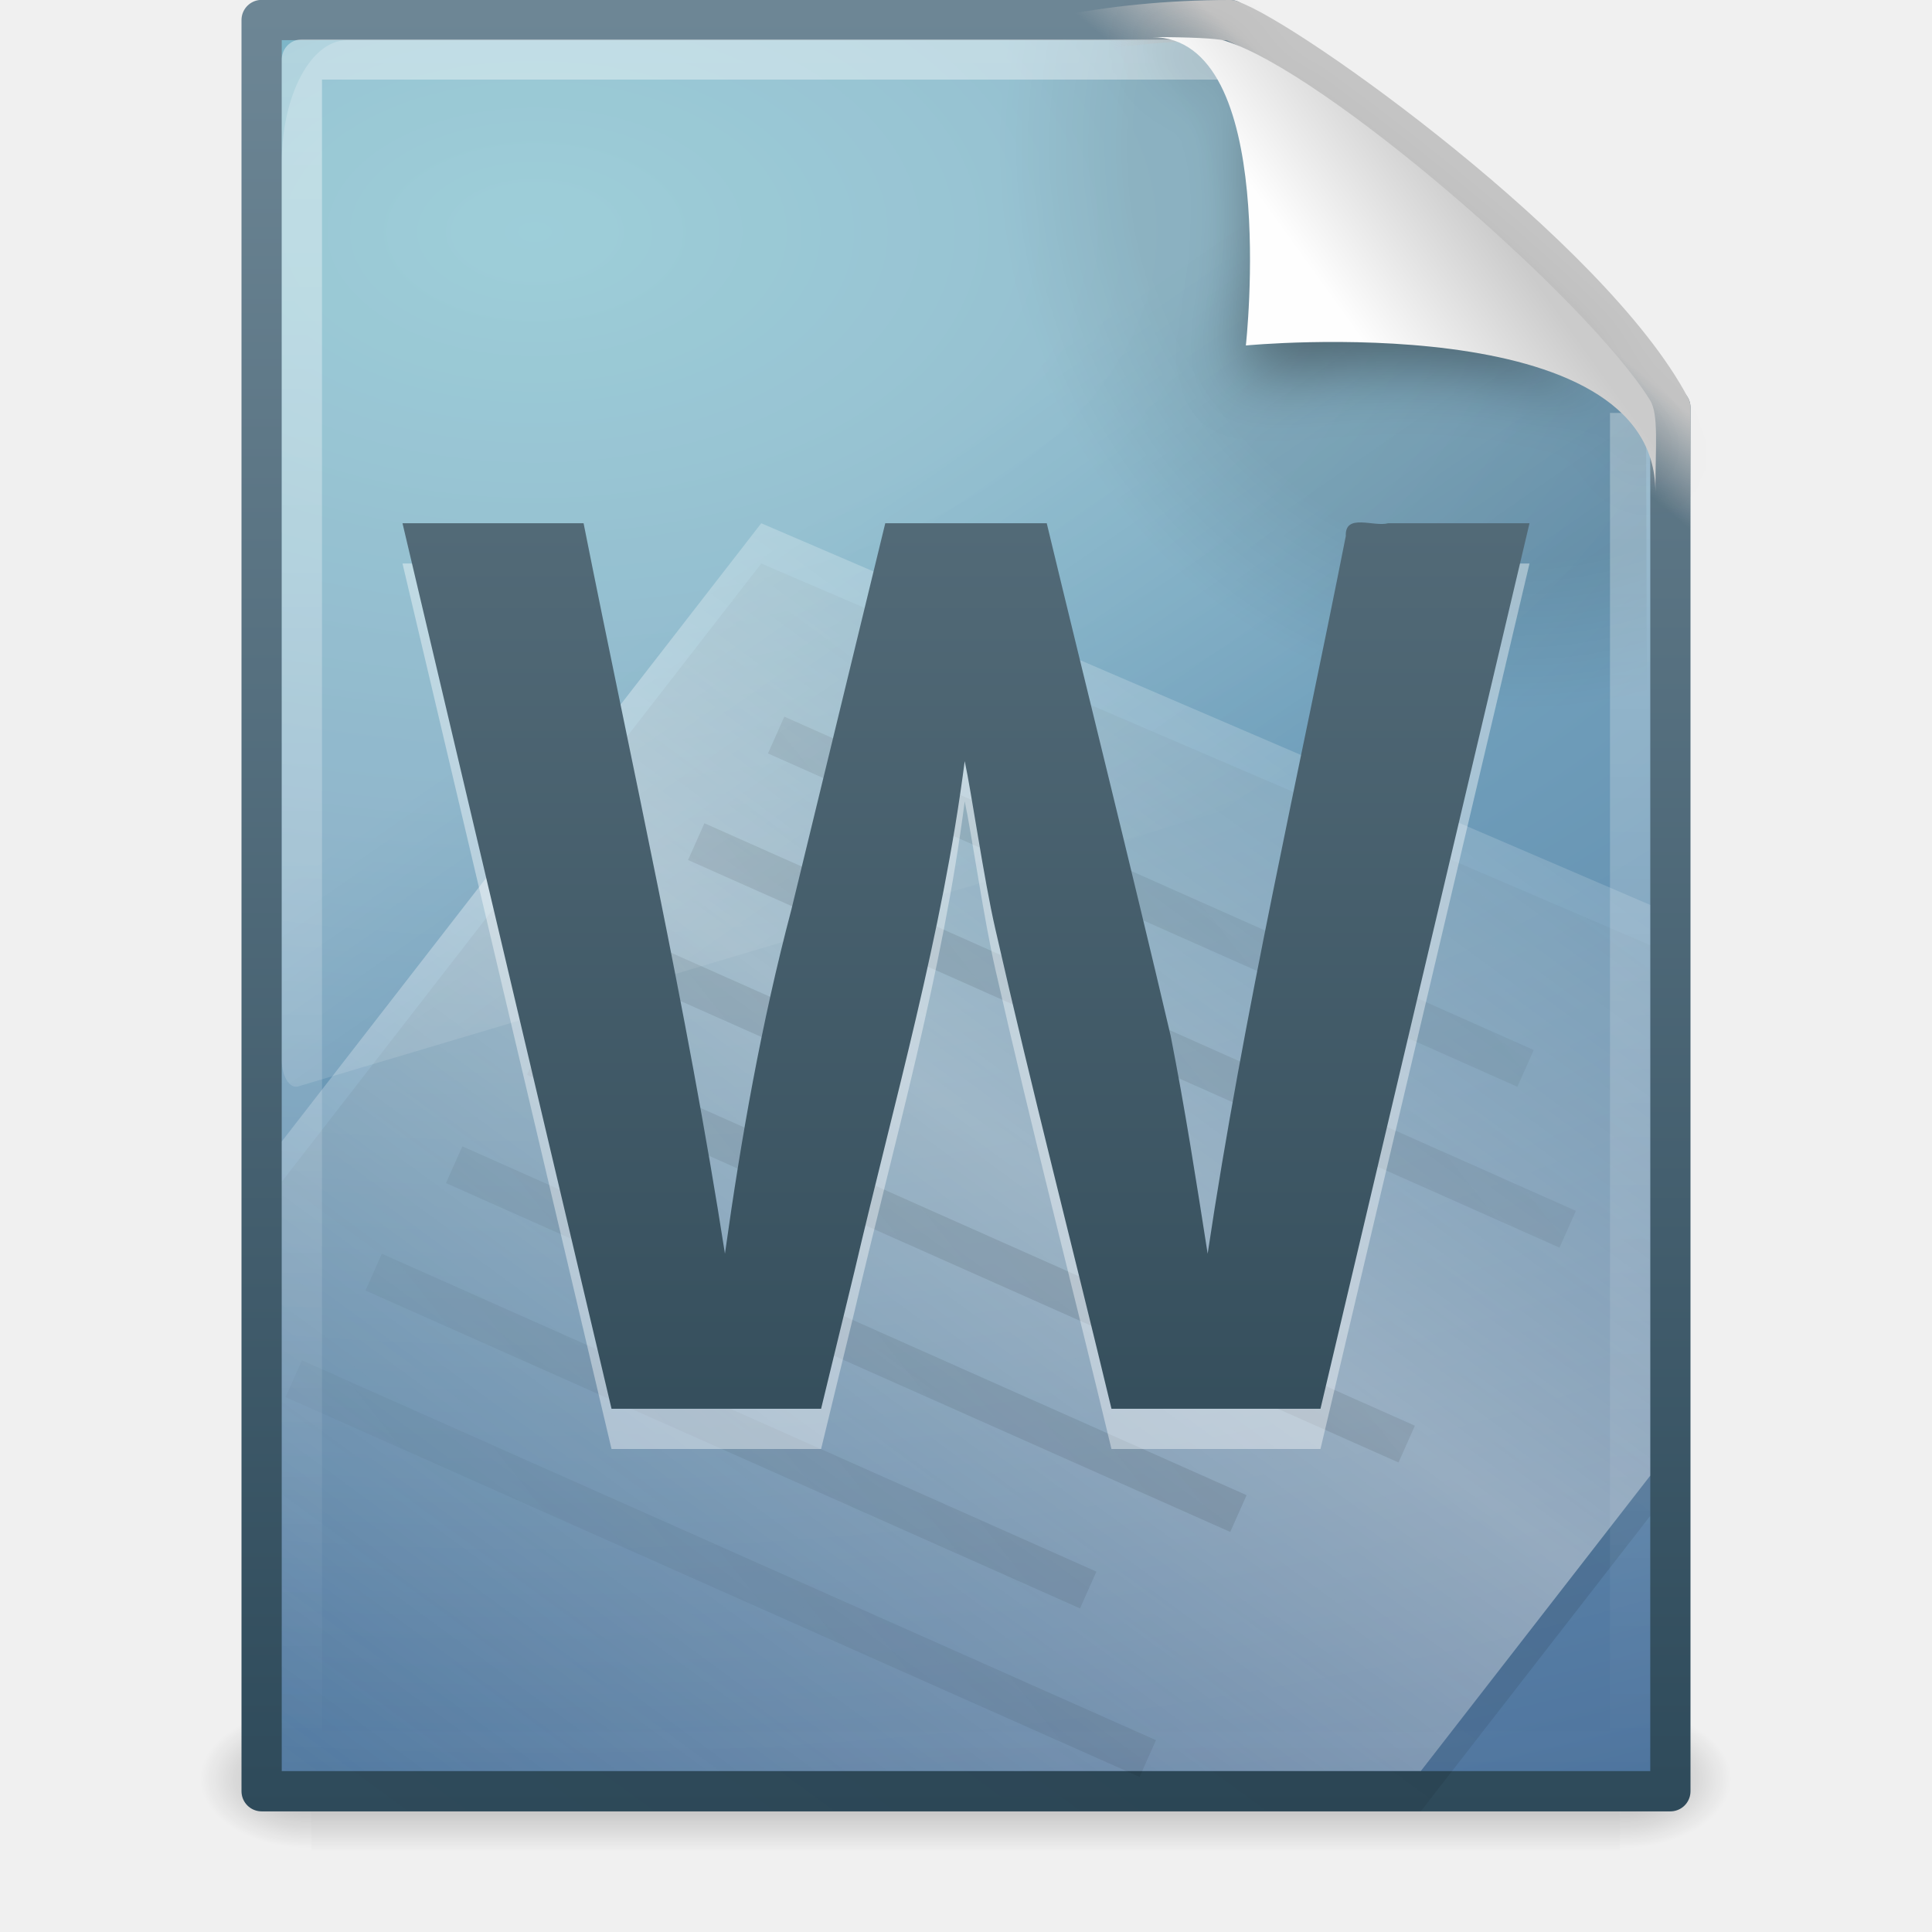
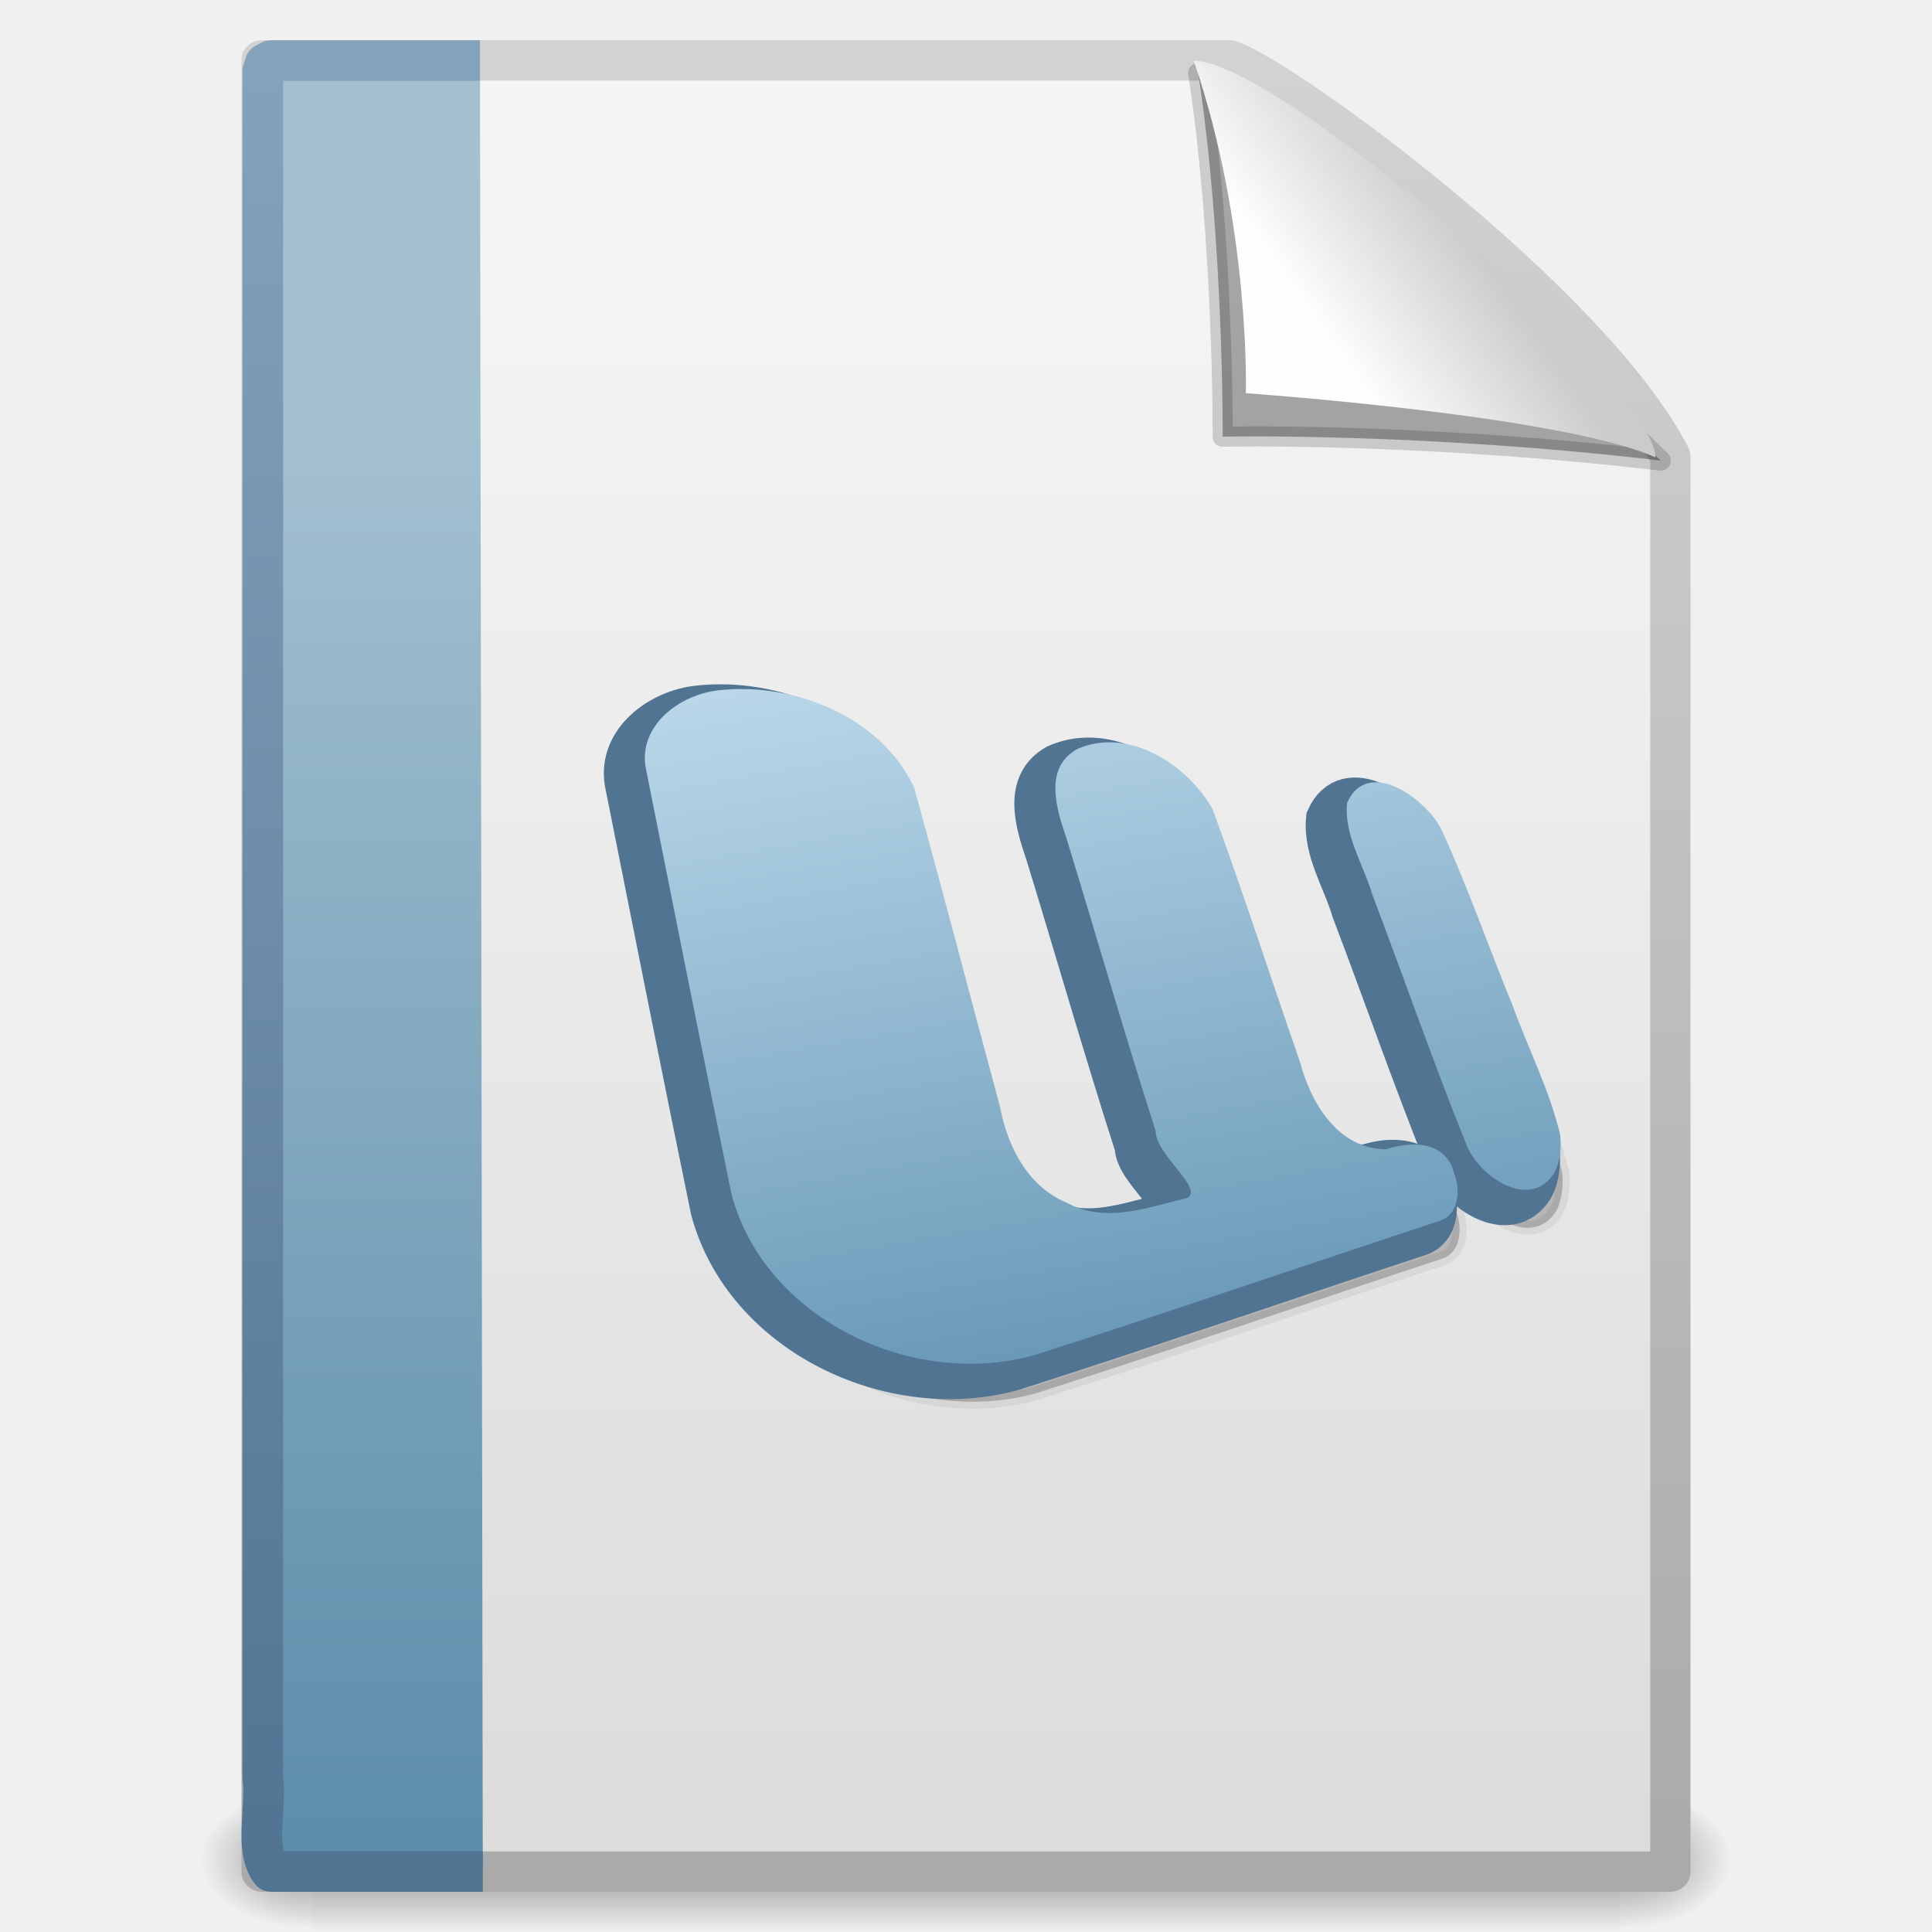
- <svg xmlns="http://www.w3.org/2000/svg" xmlns:xlink="http://www.w3.org/1999/xlink" version="1.0" width="48" height="48" id="svg2454">
-   <defs id="defs2456">
+ <svg xmlns="http://www.w3.org/2000/svg" xmlns:xlink="http://www.w3.org/1999/xlink" width="48px" height="48px" id="svg2425">
+   <defs id="defs2427">
    <linearGradient id="linearGradient5048">
-       <stop id="stop5050" style="stop-color:#000000;stop-opacity:0" offset="0" />
-       <stop id="stop5056" style="stop-color:#000000;stop-opacity:1" offset="0.5" />
-       <stop id="stop5052" style="stop-color:#000000;stop-opacity:0" offset="1" />
+       <stop id="stop5050" offset="0" style="stop-color:black;stop-opacity:0;" />
+       <stop style="stop-color:black;stop-opacity:1;" offset="0.5" id="stop5056" />
+       <stop id="stop5052" offset="1" style="stop-color:black;stop-opacity:0;" />
    </linearGradient>
-     <linearGradient x1="302.857" y1="366.648" x2="302.857" y2="609.505" id="linearGradient3735" xlink:href="#linearGradient5048" gradientUnits="userSpaceOnUse" gradientTransform="matrix(6.732488e-2,0,0,1.470022e-2,-0.3411391,37.04015)" />
-     <radialGradient cx="605.714" cy="486.648" r="117.143" fx="605.714" fy="486.648" id="radialGradient3732" xlink:href="#linearGradient5060" gradientUnits="userSpaceOnUse" gradientTransform="matrix(-2.303994e-2,0,0,1.470022e-2,21.62311,37.04018)" />
+     <linearGradient xlink:href="#linearGradient5048" id="linearGradient4221" gradientUnits="userSpaceOnUse" gradientTransform="matrix(6.7324884e-2,0,0,1.4700216e-2,-0.33314,39.04014)" x1="302.857" y1="366.648" x2="302.857" y2="609.505" />
+     <radialGradient xlink:href="#linearGradient5060" id="radialGradient4218" gradientUnits="userSpaceOnUse" gradientTransform="matrix(-2.3039943e-2,0,0,1.4700216e-2,21.63111,39.04017)" cx="605.714" cy="486.648" fx="605.714" fy="486.648" r="117.143" />
    <linearGradient id="linearGradient5060">
-       <stop id="stop5062" style="stop-color:#000000;stop-opacity:1" offset="0" />
-       <stop id="stop5064" style="stop-color:#000000;stop-opacity:0" offset="1" />
+       <stop id="stop5062" offset="0" style="stop-color:black;stop-opacity:1;" />
+       <stop id="stop5064" offset="1" style="stop-color:black;stop-opacity:0;" />
    </linearGradient>
-     <radialGradient cx="605.714" cy="486.648" r="117.143" fx="605.714" fy="486.648" id="radialGradient3729" xlink:href="#linearGradient5060" gradientUnits="userSpaceOnUse" gradientTransform="matrix(2.303995e-2,0,0,1.470022e-2,26.36088,37.04018)" />
-     <linearGradient id="linearGradient2508">
-       <stop id="stop2510" style="stop-color:#2e4a5a;stop-opacity:1" offset="0" />
-       <stop id="stop2512" style="stop-color:#6e8796;stop-opacity:1" offset="1" />
+     <radialGradient xlink:href="#linearGradient5060" id="radialGradient4215" gradientUnits="userSpaceOnUse" gradientTransform="matrix(2.3039948e-2,0,0,1.4700216e-2,26.36888,39.04017)" cx="605.714" cy="486.648" fx="605.714" fy="486.648" r="117.143" />
+     <linearGradient id="linearGradient3104">
+       <stop id="stop3106" offset="0" style="stop-color:#aaaaaa;stop-opacity:1;" />
+       <stop id="stop3108" offset="1" style="stop-color:#d2d2d2;stop-opacity:1;" />
    </linearGradient>
-     <linearGradient x1="-51.786" y1="53.624" x2="-51.786" y2="2.906" id="linearGradient3726" xlink:href="#linearGradient2508" gradientUnits="userSpaceOnUse" gradientTransform="matrix(0.8074968,0,0,0.8948322,59.41023,-2.980554)" />
-     <linearGradient id="linearGradient2867-449-88-871-390-598-476-591-434-148-895-534-212-357-729">
-       <stop id="stop8022" style="stop-color:#85c2cf;stop-opacity:1" offset="0" />
-       <stop id="stop8024" style="stop-color:#74a4be;stop-opacity:1" offset="0.262" />
-       <stop id="stop8026" style="stop-color:#5177a0;stop-opacity:1" offset="0.705" />
-       <stop id="stop8028" style="stop-color:#2c5889;stop-opacity:1" offset="1" />
+     <linearGradient xlink:href="#linearGradient3104" id="linearGradient4212" gradientUnits="userSpaceOnUse" gradientTransform="matrix(0.8074968,0,0,0.9358511,59.41023,-1.11448)" x1="-51.786" y1="50.786" x2="-51.786" y2="2.906" />
+     <linearGradient id="linearGradient3600">
+       <stop style="stop-color:#f4f4f4;stop-opacity:1" offset="0" id="stop3602" />
+       <stop style="stop-color:#dbdbdb;stop-opacity:1" offset="1" id="stop3604" />
    </linearGradient>
-     <radialGradient cx="14.239" cy="11.49" r="18" fx="14.239" fy="11.49" id="radialGradient3724" xlink:href="#linearGradient2867-449-88-871-390-598-476-591-434-148-895-534-212-357-729" gradientUnits="userSpaceOnUse" gradientTransform="matrix(0,3.17859,-5.298526,0,74.19099,-39.50343)" />
-     <linearGradient id="linearGradient4000">
-       <stop id="stop4002" style="stop-color:#000000;stop-opacity:1" offset="0" />
-       <stop id="stop4004" style="stop-color:#000000;stop-opacity:0" offset="1" />
+     <linearGradient xlink:href="#linearGradient3600" id="linearGradient4210" gradientUnits="userSpaceOnUse" gradientTransform="translate(0,-1e-6)" x1="25.132" y1="6.729" x2="25.132" y2="47.013" />
+     <linearGradient id="linearGradient6691">
+       <stop id="stop6693" offset="0" style="stop-color:#517492;stop-opacity:1;" />
+       <stop id="stop6695" offset="1" style="stop-color:#85a2bb;stop-opacity:1;" />
    </linearGradient>
-     <linearGradient x1="75.854" y1="28" x2="91" y2="12" id="linearGradient2721" xlink:href="#linearGradient4000" gradientUnits="userSpaceOnUse" gradientTransform="matrix(1.187166,0,0,0.9191539,-63.59695,5.028645)" spreadMethod="reflect" />
-     <linearGradient id="linearGradient5293">
-       <stop id="stop5295" style="stop-color:#ffffff;stop-opacity:1" offset="0" />
-       <stop id="stop5297" style="stop-color:#ffffff;stop-opacity:0" offset="1" />
+     <linearGradient xlink:href="#linearGradient6691" id="linearGradient4190" gradientUnits="userSpaceOnUse" gradientTransform="matrix(0.911005,0,0,0.9991929,0.6027366,1.937e-2)" x1="9.492" y1="46.314" x2="9.492" y2="1.716" />
+     <linearGradient id="linearGradient3522">
+       <stop id="stop3524" offset="0" style="stop-color:#a3c0d0;stop-opacity:1;" />
+       <stop id="stop3526" offset="1" style="stop-color:#5a8caa;stop-opacity:1;" />
    </linearGradient>
-     <linearGradient x1="75.854" y1="28" x2="91" y2="12" id="linearGradient2718" xlink:href="#linearGradient5293" gradientUnits="userSpaceOnUse" gradientTransform="matrix(1.187166,0,0,0.9191539,-63.46794,3.917534)" spreadMethod="reflect" />
-     <radialGradient cx="102" cy="112.305" r="139.559" id="XMLID_8_" gradientUnits="userSpaceOnUse">
-       <stop id="stop41" style="stop-color:#000000;stop-opacity:1" offset="0" />
-       <stop id="stop47" style="stop-color:#000000;stop-opacity:1" offset="0.189" />
-       <stop id="stop49" style="stop-color:#000000;stop-opacity:0" offset="0.257" />
-       <stop id="stop51" style="stop-color:#000000;stop-opacity:0" offset="1" />
-     </radialGradient>
-     <radialGradient cx="102" cy="112.305" r="139.559" id="radialGradient3721" xlink:href="#XMLID_8_" gradientUnits="userSpaceOnUse" gradientTransform="matrix(0.3617022,0,0,-0.3907784,0.8510637,47.517)" />
-     <linearGradient id="linearGradient3759">
-       <stop id="stop3761" style="stop-color:#000000;stop-opacity:1" offset="0" />
-       <stop id="stop3763" style="stop-color:#000000;stop-opacity:0" offset="1" />
+     <linearGradient xlink:href="#linearGradient3522" id="linearGradient4188" gradientUnits="userSpaceOnUse" gradientTransform="matrix(0.799322,0,0,1.026452,40.85578,-0.607336)" x1="-22.54" y1="11.109" x2="-22.54" y2="46.264" />
+     <linearGradient id="linearGradient8589">
+       <stop id="stop8591" offset="0" style="stop-color:#fefefe;stop-opacity:1" />
+       <stop id="stop8593" offset="1" style="stop-color:#cbcbcb;stop-opacity:1;" />
    </linearGradient>
-     <linearGradient x1="26.189" y1="30.455" x2="44.25" y2="16.135" id="linearGradient3765" xlink:href="#linearGradient3759" gradientUnits="userSpaceOnUse" spreadMethod="reflect" />
-     <linearGradient id="linearGradient8265-821-176-38-919-66-249">
-       <stop id="stop2687" style="stop-color:#ffffff;stop-opacity:1" offset="0" />
-       <stop id="stop2689" style="stop-color:#ffffff;stop-opacity:0" offset="1" />
+     <linearGradient xlink:href="#linearGradient8589" id="linearGradient4184" gradientUnits="userSpaceOnUse" gradientTransform="matrix(0.9976985,0,0,1.064205,0.1638,-0.139257)" x1="32.892" y1="8.059" x2="36.358" y2="5.457" />
+     <linearGradient id="linearGradient4177">
+       <stop style="stop-color:#bbd8ea;stop-opacity:1" offset="0" id="stop4179" />
+       <stop style="stop-color:#6a9ab8;stop-opacity:1" offset="1" id="stop4181" />
    </linearGradient>
-     <linearGradient x1="16.626" y1="15.298" x2="20.055" y2="24.628" id="linearGradient3718" xlink:href="#linearGradient8265-821-176-38-919-66-249" gradientUnits="userSpaceOnUse" gradientTransform="matrix(0.740136,0,0,1.39344,6.236734,-7.317093)" />
-     <linearGradient id="linearGradient3211">
-       <stop id="stop3213" style="stop-color:#ffffff;stop-opacity:1" offset="0" />
-       <stop id="stop3215" style="stop-color:#ffffff;stop-opacity:0" offset="1" />
-     </linearGradient>
-     <linearGradient x1="24" y1="2" x2="24" y2="46.017" id="linearGradient3715" xlink:href="#linearGradient3211" gradientUnits="userSpaceOnUse" gradientTransform="matrix(1,0,0,0.9777778,0,-0.9666696)" />
-     <linearGradient id="linearGradient4267">
-       <stop id="stop4269" style="stop-color:#c4c4c4;stop-opacity:1" offset="0" />
-       <stop id="stop4271" style="stop-color:#c4c4c4;stop-opacity:0" offset="1" />
-     </linearGradient>
-     <linearGradient x1="35.517" y1="4.858" x2="34.103" y2="6.544" id="linearGradient3712" xlink:href="#linearGradient4267" gradientUnits="userSpaceOnUse" />
-     <filter id="filter3212" color-interpolation-filters="sRGB" height="1.329" width="1.297" y="-0.164" x="-0.148">
-       <feGaussianBlur id="feGaussianBlur3214" stdDeviation="0.774" />
-     </filter>
-     <linearGradient id="linearGradient8589">
-       <stop id="stop8591" style="stop-color:#fefefe;stop-opacity:1" offset="0" />
-       <stop id="stop8593" style="stop-color:#cbcbcb;stop-opacity:1" offset="1" />
-     </linearGradient>
-     <linearGradient x1="32.892" y1="8.059" x2="36.358" y2="5.457" id="linearGradient3708" xlink:href="#linearGradient8589" gradientUnits="userSpaceOnUse" gradientTransform="matrix(0.9976985,0,0,1.040687,0.1638029,-1.105794)" />
-     <linearGradient id="linearGradient2508-790">
-       <stop id="stop3686" style="stop-color:#294351;stop-opacity:1" offset="0" />
-       <stop id="stop3688" style="stop-color:#637a87;stop-opacity:1" offset="1" />
-     </linearGradient>
-     <linearGradient x1="24.239" y1="44.11" x2="24.239" y2="0.191" id="linearGradient3704" xlink:href="#linearGradient2508-790" gradientUnits="userSpaceOnUse" gradientTransform="scale(0.9901323,1.009966)" />
+     <linearGradient xlink:href="#linearGradient4177" id="linearGradient3821" gradientUnits="userSpaceOnUse" gradientTransform="matrix(0.8658913,0,0,0.8658913,48.07241,7.382181)" x1="-33.064" y1="11.343" x2="-29.771" y2="30.018" />
  </defs>
  <g id="layer1">
-     <rect width="32.508" height="3.57" x="7.738" y="42.43" id="rect2879" style="opacity:0.3;fill:url(#linearGradient3735);fill-opacity:1;fill-rule:nonzero;stroke:none;stroke-width:1;marker:none;visibility:visible;display:inline;overflow:visible" />
-     <path d="M 7.738,42.43 C 7.738,42.43 7.738,46 7.738,46 C 6.551,46.007 4.869,45.2 4.869,44.215 C 4.869,43.229 6.194,42.43 7.738,42.43 L 7.738,42.43 z" id="path2881" style="opacity:0.3;fill:url(#radialGradient3732);fill-opacity:1;fill-rule:nonzero;stroke:none;stroke-width:1;marker:none;visibility:visible;display:inline;overflow:visible" />
-     <path d="M 40.246,42.43 C 40.246,42.43 40.246,46 40.246,46 C 41.433,46.007 43.115,45.2 43.115,44.215 C 43.115,43.229 41.79,42.43 40.246,42.43 z" id="path2883" style="opacity:0.3;fill:url(#radialGradient3729);fill-opacity:1;fill-rule:nonzero;stroke:none;stroke-width:1;marker:none;visibility:visible;display:inline;overflow:visible" />
-     <path d="M 6.5,0.497 C 14.52,0.497 22.541,0.497 30.561,0.497 C 31.086,2.457 36.694,7.349 41.5,10.124 C 41.5,21.583 41.5,33.043 41.5,44.503 C 29.833,44.503 18.167,44.503 6.5,44.503 C 6.5,29.834 6.5,15.166 6.5,0.497 L 6.5,0.497 z" id="path4160" style="fill:url(#radialGradient3724);fill-opacity:1;stroke:url(#linearGradient3726);stroke-width:1;stroke-linecap:butt;stroke-linejoin:round;stroke-miterlimit:4;stroke-dasharray:none;stroke-dashoffset:0;stroke-opacity:1;display:inline" />
-     <path d="M 18.913,14 C 14.941,19.118 10.972,24.242 7,29.36 C 7,34.571 7,39.789 7,45 C 16.434,45 25.867,45 35.301,45 C 37.911,41.637 38.313,41.124 41,37.662 C 41,32.936 41,28.229 41,23.483 C 33.205,20.135 23.975,16.174 18.913,14 z" id="path3743" style="opacity:0.1;fill:url(#linearGradient2721);fill-opacity:1;fill-rule:nonzero;stroke:none;stroke-width:0.912;stroke-linecap:butt;stroke-linejoin:miter;marker:none;marker-start:none;marker-mid:none;marker-end:none;stroke-miterlimit:4;stroke-dasharray:none;stroke-dashoffset:0;stroke-opacity:1;visibility:visible;display:inline;overflow:visible;enable-background:accumulate" />
-     <path d="M 18.913,13 C 14.941,18.118 10.972,23.242 7,28.36 C 7,33.571 7,38.789 7,44 C 16.434,44 25.867,44 35.301,44 C 37.911,40.637 38.313,40.124 41,36.662 C 41,31.936 41,27.229 41,22.483 C 33.205,19.135 23.975,15.174 18.913,13 z" id="path3697" style="opacity:0.4;fill:url(#linearGradient2718);fill-opacity:1;fill-rule:nonzero;stroke:none;stroke-width:0.912;stroke-linecap:butt;stroke-linejoin:miter;marker:none;marker-start:none;marker-mid:none;marker-end:none;stroke-miterlimit:4;stroke-dasharray:none;stroke-dashoffset:0;stroke-opacity:1;visibility:visible;display:inline;overflow:visible;enable-background:accumulate" />
-     <path d="M 7.362,44 C 7.162,44 7,43.825 7,43.609 L 7,1.405 C 7,1.189 7.162,1.014 7.362,1.014 C 14.845,1.122 23.137,0.853 30.611,1.041 L 40.894,9.907 L 41,43.609 C 41,43.825 40.838,44 40.638,44 L 7.362,44 z" id="path4191" style="opacity:0.1;fill:url(#radialGradient3721);fill-opacity:1" />
-     <path d="M 19.283,18.262 L 37.902,26.544 L 19.283,18.262 z M 17.298,20.91 L 38.949,30.54 L 17.298,20.91 z M 15.283,23.6 L 22.211,26.681 L 15.283,23.6 z M 13.298,26.248 L 34.949,35.878 L 13.298,26.248 z M 11.283,28.937 L 30.768,37.604 L 11.283,28.937 z M 9.283,31.606 L 27.036,39.503 L 9.283,31.606 z M 7.298,34.254 L 28.516,43.691 L 7.298,34.254 z" id="path3475" style="opacity:0.1;fill:none;fill-rule:evenodd;stroke:url(#linearGradient3765);stroke-width:1px;stroke-linecap:butt;stroke-linejoin:miter;stroke-opacity:1" />
-     <path d="M 8.619,1 C 7.725,1 7,2.364 7,4.048 L 7,26.343 C 7.002,26.531 7.046,26.708 7.12,26.832 C 7.195,26.956 7.294,27.016 7.393,26.996 L 40.699,17.068 C 40.871,17.017 40.998,16.741 41,16.415 L 41,10.415 C 41,10.415 30.166,1 30.166,1 L 8.619,1 z" id="path2603" style="opacity:0.2;fill:url(#linearGradient3718);fill-opacity:1;fill-rule:evenodd;stroke:none;stroke-width:1.002;stroke-linecap:round;stroke-linejoin:round;stroke-miterlimit:4;stroke-dasharray:none;stroke-dashoffset:0;stroke-opacity:1" />
-     <path d="M 40.5,10.259 C 40.5,21.208 40.5,32.573 40.5,43.522 C 29.5,43.522 18.5,43.522 7.5,43.522 C 7.5,29.507 7.5,15.493 7.5,1.478 C 15.062,1.478 22.804,1.478 30.366,1.478" id="path2435" style="opacity:0.4;fill:none;stroke:url(#linearGradient3715);stroke-width:1;stroke-linecap:butt;stroke-linejoin:round;stroke-miterlimit:4;stroke-dasharray:none;stroke-dashoffset:0;stroke-opacity:1;display:inline" />
-     <path d="M 30.561,0.5 C 31.968,0.975 39.526,6.379 41.5,10.124 C 41.5,21.583 41.5,10.949 41.5,22.409 C 1.054,38.138 6.264,0.5 30.561,0.5 z" id="path4238" style="fill:none;stroke:url(#linearGradient3712);stroke-width:1;stroke-linecap:butt;stroke-linejoin:round;stroke-miterlimit:4;stroke-dasharray:none;stroke-dashoffset:0;stroke-opacity:1;display:inline" />
-     <path d="M 28.617,0.921 C 32.9,0.921 30.771,9.404 30.771,9.404 C 30.771,9.404 41.128,7.602 41.128,12.223 C 41.128,9.613 29.826,1.495 28.617,0.921 L 28.617,0.921 z" id="path12038" style="opacity:0.4;fill:#000000;fill-opacity:1;fill-rule:evenodd;stroke:none;display:inline;filter:url(#filter3212)" />
-     <path d="M 28.617,0.921 C 31.804,0.921 30.953,8.583 30.953,8.583 C 30.953,8.583 41.128,7.602 41.128,12.223 C 41.128,11.097 41.214,10.291 40.994,9.94 C 39.416,7.415 32.881,1.751 30.419,1.009 C 30.235,0.953 29.544,0.921 28.617,0.921 z" id="path4474" style="fill:url(#linearGradient3708);fill-opacity:1;fill-rule:evenodd;stroke:none;display:inline" />
-     <path d="M 32.807,36 C 31.076,36 29.345,36 27.614,36 C 26.66,32.027 25.635,28.07 24.73,24.086 C 24.441,22.831 24.137,20.684 23.968,19.91 C 23.415,24.21 22.214,28.374 21.23,32.581 C 20.954,33.721 20.677,34.86 20.4,36 C 18.665,36 16.929,36 15.193,36 C 13.462,28.667 11.731,21.333 10,14 C 11.5,14 13,14 14.499,14 C 15.702,20.043 17.062,26.056 18.011,32.148 C 18.413,29.271 18.919,26.409 19.661,23.601 C 20.438,20.401 21.216,17.2 21.994,14 C 23.331,14 24.669,14 26.006,14 C 27.027,18.245 28.088,22.48 29.084,26.731 C 29.439,28.527 29.72,30.338 30.004,32.148 C 30.899,26.158 32.263,20.256 33.436,14.318 C 33.411,13.742 34.13,14.098 34.488,14 C 35.658,14 36.829,14 38,14 C 36.269,21.333 34.538,28.667 32.807,36 z" id="text2616" style="font-size:30.514px;font-style:normal;font-variant:normal;font-weight:bold;font-stretch:normal;opacity:0.4;fill:#ffffff;fill-opacity:1;stroke:none;stroke-width:1px;stroke-linecap:butt;stroke-linejoin:miter;stroke-opacity:1;font-family:Droid Sans;-inkscape-font-specification:Droid Sans Bold" />
-     <path d="M 32.807,35 C 31.076,35 29.345,35 27.614,35 C 26.66,31.027 25.635,27.07 24.73,23.086 C 24.441,21.831 24.137,19.684 23.968,18.91 C 23.415,23.21 22.214,27.374 21.23,31.581 C 20.954,32.721 20.677,33.86 20.4,35 C 18.665,35 16.929,35 15.193,35 C 13.462,27.667 11.731,20.333 10,13 C 11.5,13 13,13 14.499,13 C 15.702,19.043 17.062,25.056 18.011,31.148 C 18.413,28.271 18.919,25.409 19.661,22.601 C 20.438,19.401 21.216,16.2 21.994,13 C 23.331,13 24.669,13 26.006,13 C 27.027,17.245 28.088,21.48 29.084,25.731 C 29.439,27.527 29.72,29.338 30.004,31.148 C 30.899,25.158 32.263,19.256 33.436,13.318 C 33.411,12.742 34.13,13.098 34.488,13 C 35.658,13 36.829,13 38,13 C 36.269,20.333 34.538,27.667 32.807,35 z" id="text2612" style="font-size:30.514px;font-style:normal;font-variant:normal;font-weight:bold;font-stretch:normal;fill:url(#linearGradient3704);fill-opacity:1;stroke:none;stroke-width:1px;stroke-linecap:butt;stroke-linejoin:miter;stroke-opacity:1;font-family:Droid Sans;-inkscape-font-specification:Droid Sans Bold" />
+     <rect y="44.43" x="7.746" height="3.57" width="32.508" id="rect4316" style="display:inline;opacity:0.402;fill:url(#linearGradient4221);fill-opacity:1;fill-rule:nonzero;stroke:none;stroke-width:1;stroke-linecap:round;stroke-linejoin:miter;marker:none;marker-start:none;marker-mid:none;marker-end:none;stroke-miterlimit:4;stroke-dasharray:none;stroke-dashoffset:0;stroke-opacity:1;visibility:visible;overflow:visible" />
+     <path style="display:inline;opacity:0.402;fill:url(#radialGradient4218);fill-opacity:1;fill-rule:nonzero;stroke:none;stroke-width:1;stroke-linecap:round;stroke-linejoin:miter;marker:none;marker-start:none;marker-mid:none;marker-end:none;stroke-miterlimit:4;stroke-dasharray:none;stroke-dashoffset:0;stroke-opacity:1;visibility:visible;overflow:visible" d="M 7.746,44.43 C 7.746,44.43 7.746,48 7.746,48 C 6.559,48.007 4.877,47.2 4.877,46.215 C 4.877,45.229 6.202,44.43 7.746,44.43 z" id="path4318" />
+     <path style="display:inline;opacity:0.402;fill:url(#radialGradient4215);fill-opacity:1;fill-rule:nonzero;stroke:none;stroke-width:1;stroke-linecap:round;stroke-linejoin:miter;marker:none;marker-start:none;marker-mid:none;marker-end:none;stroke-miterlimit:4;stroke-dasharray:none;stroke-dashoffset:0;stroke-opacity:1;visibility:visible;overflow:visible" d="M 40.254,44.43 C 40.254,44.43 40.254,48 40.254,48 C 41.441,48.007 43.123,47.2 43.123,46.215 C 43.123,45.229 41.798,44.43 40.254,44.43 z" id="path4320" />
+     <path style="display:inline;fill:url(#linearGradient4210);fill-opacity:1;stroke:url(#linearGradient4212);stroke-width:1;stroke-linecap:butt;stroke-linejoin:round;stroke-miterlimit:4;stroke-dasharray:none;stroke-dashoffset:0;stroke-opacity:1" d="M 6.5,1.5 C 14.52,1.5 22.541,1.5 30.561,1.5 C 31.968,1.985 39.526,7.515 41.5,11.344 C 41.5,23.063 41.5,34.781 41.5,46.5 C 29.833,46.5 18.167,46.5 6.5,46.5 C 6.5,31.5 6.5,16.5 6.5,1.5 z" id="path4322" />
+     <path style="fill:url(#linearGradient4188);fill-opacity:1;fill-rule:nonzero;stroke:url(#linearGradient4190);stroke-width:1.01;stroke-linecap:butt;stroke-linejoin:round;marker:none;marker-start:none;marker-mid:none;marker-end:none;stroke-miterlimit:4;stroke-dasharray:none;stroke-dashoffset:0;stroke-opacity:1;visibility:visible;display:block;overflow:visible" d="M 11.995,46.495 C 10.241,46.495 8.486,46.495 6.732,46.495 C 6.306,45.962 6.63,44.905 6.529,44.15 C 6.529,30.021 6.529,15.893 6.529,1.764 L 6.588,1.581 L 6.732,1.505 L 6.732,1.505 C 8.558,1.505 10.098,1.505 11.924,1.505" id="path4530" />
+     <path style="display:inline;fill:#000000;fill-opacity:0.327;fill-rule:evenodd;stroke:#000000;stroke-width:0.5;stroke-linecap:butt;stroke-linejoin:round;stroke-miterlimit:4;stroke-dasharray:none;stroke-opacity:0.166" d="M 29.768,1.815 C 30.405,5.94 30.377,10.849 30.377,10.849 C 30.377,10.849 35.247,10.738 41.262,11.443 C 36.365,6.655 32.934,4.659 29.768,1.815 z" id="path4891" />
+     <path style="display:inline;fill:url(#linearGradient4184);fill-opacity:1;fill-rule:evenodd;stroke:none;stroke-width:1px;stroke-linecap:butt;stroke-linejoin:miter;stroke-opacity:1" d="M 29.658,1.508 C 31.07,5.63 30.953,9.769 30.953,9.769 C 30.953,9.769 38.786,10.316 41.128,11.363 C 41.128,9.651 31.831,1.537 29.658,1.508 z" id="path4893" />
+     <g style="display:inline" id="g3816" transform="matrix(1.092473,0,0,1.084124,-2.632198,-1.882118)">
+       <path id="text2197" d="M 37.94,28.621 C 37.694,27.58 37.198,26.613 36.838,25.606 C 36.292,24.27 35.824,22.897 35.221,21.586 C 34.86,20.899 33.559,19.948 33.091,21.007 C 33.017,21.752 33.466,22.421 33.669,23.121 C 34.391,25.031 35.054,26.966 35.813,28.86 C 36.099,29.567 37.242,30.36 37.797,29.495 C 37.94,29.23 37.963,28.916 37.94,28.621 z M 35.529,29.508 C 35.342,28.754 34.57,28.746 33.981,28.945 C 32.883,28.941 32.263,27.878 32.017,26.933 C 31.35,25.007 30.73,23.064 30.032,21.15 C 29.463,20.132 28.12,19.253 26.955,19.772 C 26.183,20.204 26.481,21.144 26.708,21.814 C 27.39,24.051 28.029,26.302 28.738,28.53 C 28.739,29.073 29.828,29.833 29.463,30.058 C 28.567,30.273 27.597,30.657 26.715,30.168 C 25.818,29.79 25.366,28.872 25.197,27.965 C 24.543,25.529 23.913,23.086 23.245,20.655 C 22.49,19.034 20.522,18.236 18.807,18.424 C 17.934,18.516 16.982,19.213 17.137,20.185 C 17.785,23.454 18.427,26.725 19.095,29.99 C 19.857,32.833 23.188,34.431 25.95,33.671 C 29.052,32.673 32.131,31.602 35.224,30.575 C 35.646,30.417 35.662,29.866 35.529,29.508 z" style="font-size:16px;font-style:normal;font-weight:normal;fill:#000000;fill-opacity:0.211;stroke:#000000;stroke-width:0.32px;stroke-linecap:butt;stroke-linejoin:miter;stroke-opacity:0.06;font-family:Officer X" />
+       <path id="path3176" d="M 37.42,28.102 C 37.174,27.06 36.678,26.094 36.319,25.087 C 35.772,23.75 35.304,22.378 34.702,21.066 C 34.34,20.38 33.039,19.429 32.571,20.487 C 32.497,21.233 32.946,21.902 33.149,22.601 C 33.871,24.512 34.534,26.446 35.293,28.341 C 35.579,29.048 36.722,29.841 37.277,28.975 C 37.42,28.711 37.443,28.396 37.42,28.102 z M 35.009,28.989 C 34.822,28.235 34.05,28.227 33.461,28.426 C 32.363,28.422 31.743,27.359 31.497,26.413 C 30.83,24.488 30.21,22.544 29.512,20.631 C 28.944,19.613 27.6,18.733 26.435,19.252 C 25.663,19.685 25.961,20.625 26.188,21.295 C 26.87,23.532 27.509,25.783 28.218,28.011 C 28.219,28.554 29.308,29.314 28.943,29.539 C 28.047,29.754 27.078,30.138 26.195,29.649 C 25.298,29.27 24.846,28.353 24.677,27.445 C 24.023,25.01 23.393,22.567 22.725,20.136 C 21.971,18.515 20.002,17.716 18.287,17.905 C 17.414,17.997 16.462,18.694 16.618,19.666 C 17.266,22.935 17.907,26.206 18.575,29.471 C 19.337,32.313 22.668,33.911 25.43,33.152 C 28.532,32.154 31.611,31.082 34.704,30.055 C 35.126,29.898 35.142,29.346 35.009,28.989 z" style="font-size:16px;font-style:normal;font-weight:normal;fill:#517492;fill-opacity:1;stroke:#517492;stroke-width:0.919;stroke-linecap:butt;stroke-linejoin:miter;stroke-miterlimit:4;stroke-dasharray:none;stroke-opacity:1;font-family:Officer X" />
+       <path id="path3044" d="M 37.893,27.751 C 37.648,26.709 37.152,25.743 36.792,24.736 C 36.245,23.399 35.778,22.026 35.175,20.715 C 34.814,20.028 33.513,19.078 33.044,20.136 C 32.97,20.882 33.42,21.551 33.623,22.25 C 34.344,24.161 35.008,26.095 35.767,27.99 C 36.053,28.696 37.196,29.49 37.751,28.624 C 37.894,28.36 37.917,28.045 37.893,27.751 z M 35.483,28.637 C 35.295,27.884 34.523,27.876 33.934,28.074 C 32.836,28.07 32.217,27.008 31.97,26.062 C 31.304,24.137 30.684,22.193 29.986,20.28 C 29.417,19.261 28.074,18.382 26.909,18.901 C 26.137,19.334 26.435,20.274 26.662,20.944 C 27.343,23.181 27.983,25.432 28.692,27.659 C 28.693,28.203 29.782,28.963 29.417,29.188 C 28.52,29.403 27.551,29.786 26.668,29.298 C 25.772,28.919 25.32,28.002 25.15,27.094 C 24.497,24.659 23.867,22.216 23.198,19.785 C 22.444,18.164 20.476,17.365 18.761,17.554 C 17.887,17.646 16.935,18.343 17.091,19.315 C 17.739,22.584 18.381,25.855 19.049,29.12 C 19.81,31.962 23.142,33.56 25.903,32.801 C 29.005,31.803 32.085,30.731 35.178,29.704 C 35.599,29.546 35.615,28.995 35.483,28.637 z" style="font-size:16px;font-style:normal;font-weight:normal;fill:url(#linearGradient3821);fill-opacity:1;stroke:none;stroke-width:0.75;stroke-linecap:butt;stroke-linejoin:miter;stroke-miterlimit:4;stroke-dasharray:none;stroke-opacity:1;display:inline;font-family:Officer X" />
+     </g>
  </g>
</svg>
